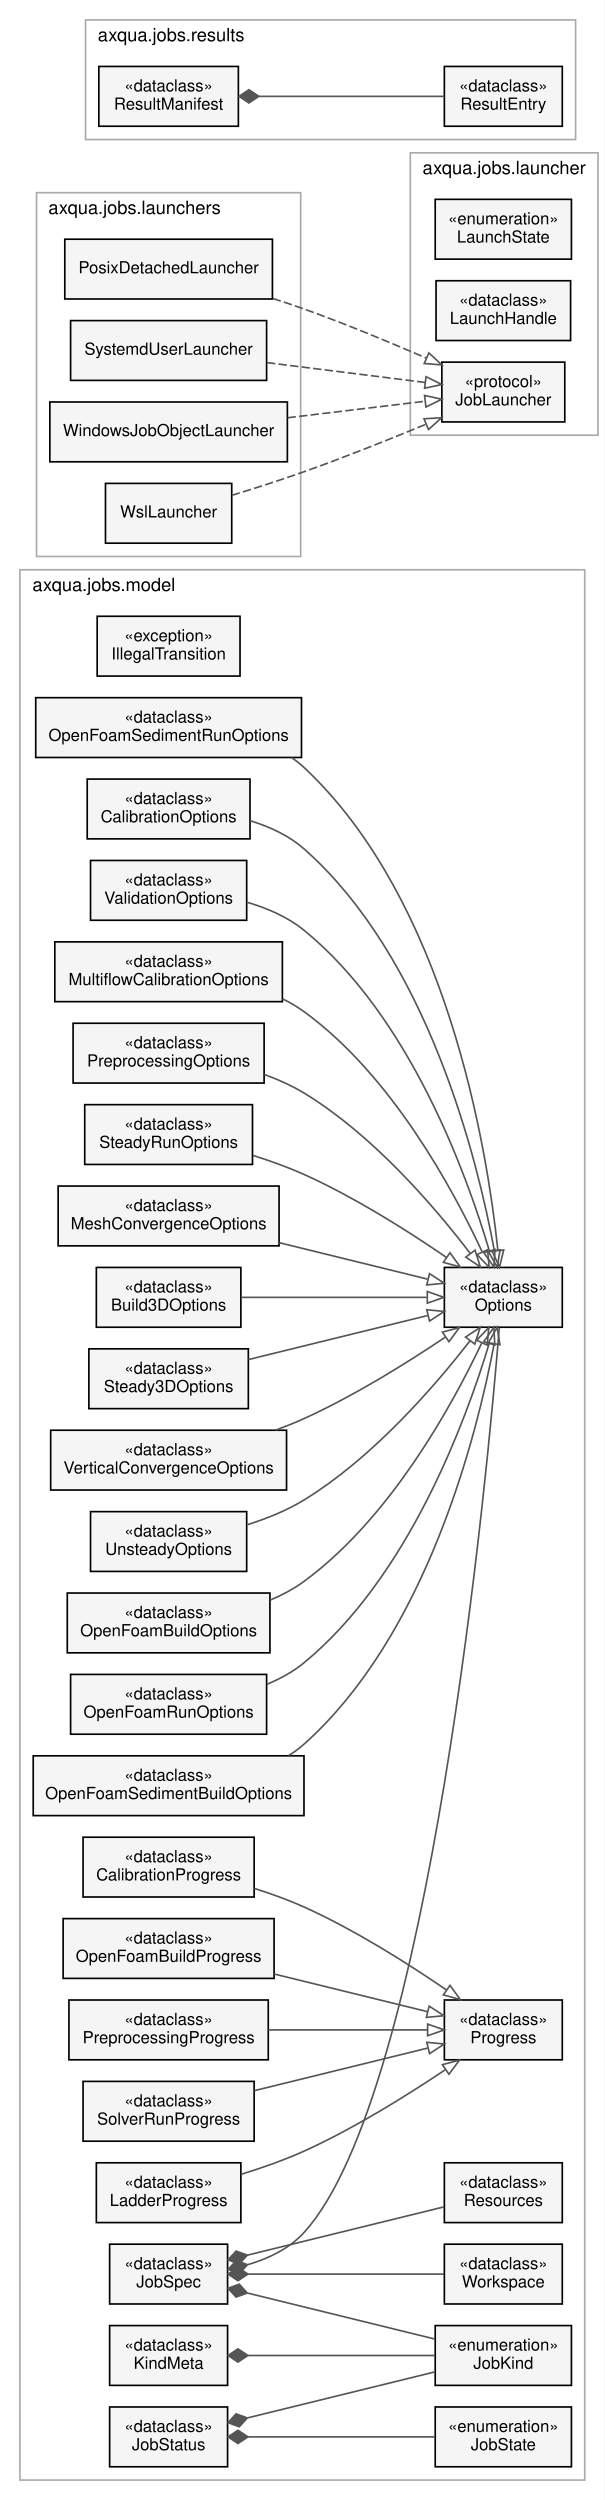
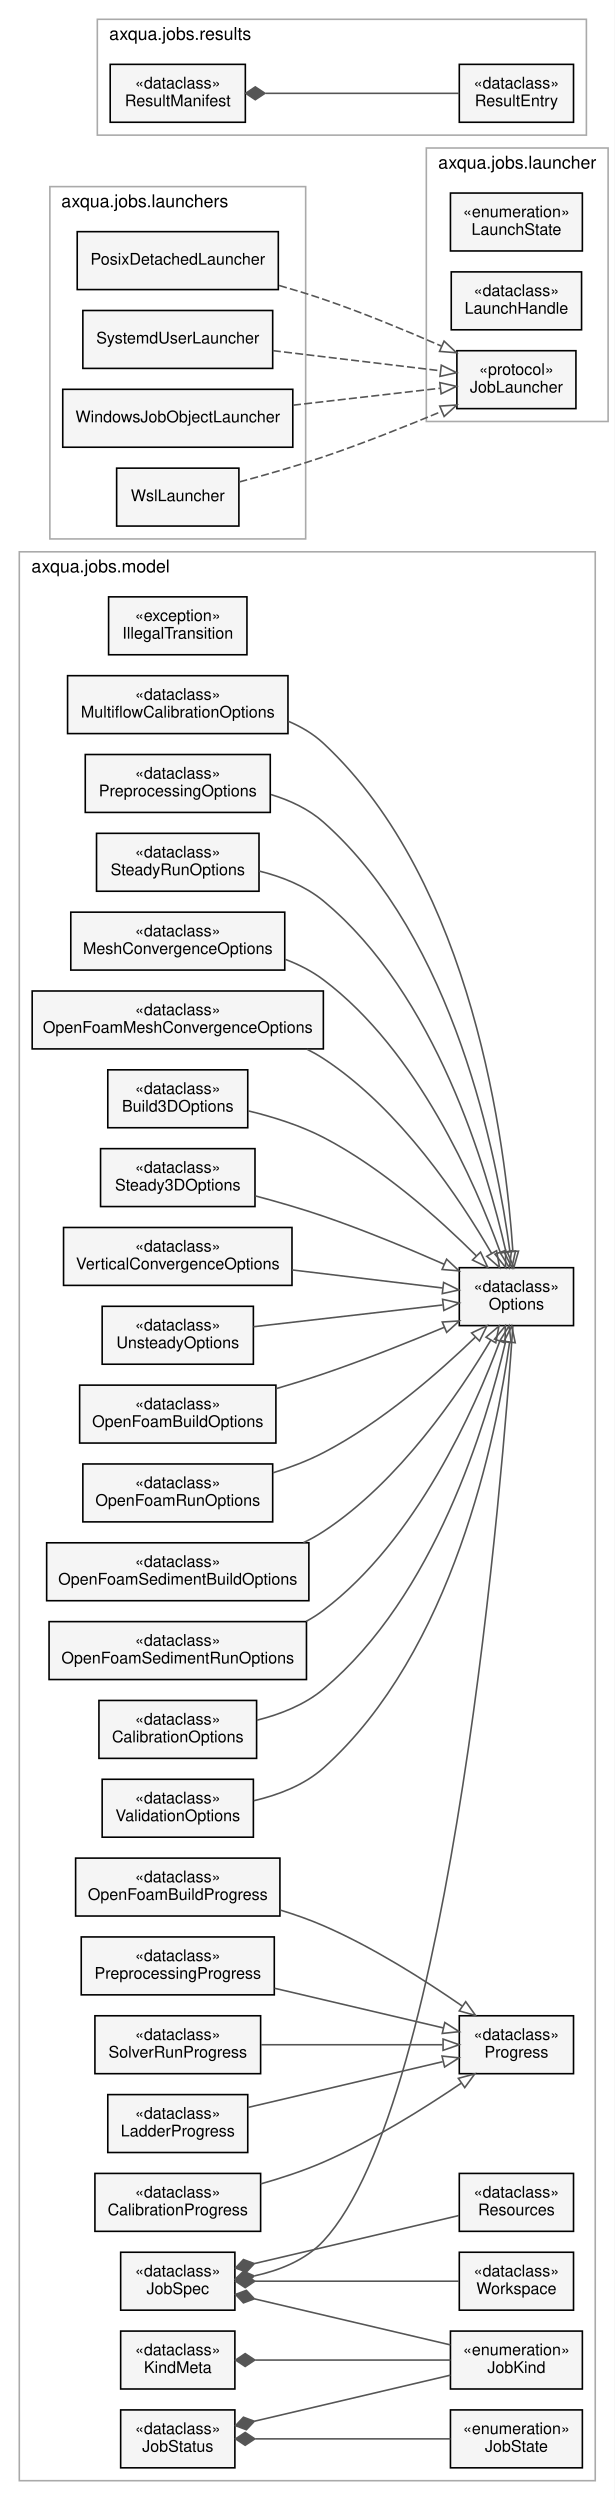
- <svg xmlns="http://www.w3.org/2000/svg" width="364pt" height="1505pt" viewBox="0.00 0.00 364.00 1505.00">
-   <g id="graph0" class="graph" transform="scale(1 1) rotate(0) translate(4 1501)">
-     <polygon fill="white" stroke="transparent" points="-4,4 -4,-1501 360,-1501 360,4 -4,4" />
+ <svg xmlns="http://www.w3.org/2000/svg" width="382pt" height="1554pt" viewBox="0.00 0.00 382.00 1554.00">
+   <g id="graph0" class="graph" transform="scale(1 1) rotate(0) translate(4 1550)">
+     <polygon fill="white" stroke="transparent" points="-4,4 -4,-1550 378,-1550 378,4 -4,4" />
    <g id="clust1" class="cluster">
-       <polygon fill="none" stroke="#aaaaaa" points="8,-8 8,-1158 348,-1158 348,-8 8,-8" />
-       <text text-anchor="middle" x="58.5" y="-1145.2" font-family="Helvetica,Arial,sans-serif" font-size="11.00">axqua.jobs.model</text>
+       <polygon fill="none" stroke="#aaaaaa" points="8,-8 8,-1207 366,-1207 366,-8 8,-8" />
+       <text text-anchor="middle" x="58.5" y="-1194.2" font-family="Helvetica,Arial,sans-serif" font-size="11.00">axqua.jobs.model</text>
    </g>
    <g id="clust2" class="cluster">
-       <polygon fill="none" stroke="#aaaaaa" points="243,-1239 243,-1409 356,-1409 356,-1239 243,-1239" />
-       <text text-anchor="middle" x="299.5" y="-1396.2" font-family="Helvetica,Arial,sans-serif" font-size="11.00">axqua.jobs.launcher</text>
+       <polygon fill="none" stroke="#aaaaaa" points="261,-1288 261,-1458 374,-1458 374,-1288 261,-1288" />
+       <text text-anchor="middle" x="317.5" y="-1445.2" font-family="Helvetica,Arial,sans-serif" font-size="11.00">axqua.jobs.launcher</text>
    </g>
    <g id="clust3" class="cluster">
-       <polygon fill="none" stroke="#aaaaaa" points="18,-1166 18,-1385 177,-1385 177,-1166 18,-1166" />
-       <text text-anchor="middle" x="77" y="-1372.2" font-family="Helvetica,Arial,sans-serif" font-size="11.00">axqua.jobs.launchers</text>
+       <polygon fill="none" stroke="#aaaaaa" points="27,-1215 27,-1434 186,-1434 186,-1215 27,-1215" />
+       <text text-anchor="middle" x="86" y="-1421.2" font-family="Helvetica,Arial,sans-serif" font-size="11.00">axqua.jobs.launchers</text>
    </g>
    <g id="clust4" class="cluster">
-       <polygon fill="none" stroke="#aaaaaa" points="47.5,-1417 47.5,-1489 342.5,-1489 342.5,-1417 47.5,-1417" />
-       <text text-anchor="middle" x="99" y="-1476.2" font-family="Helvetica,Arial,sans-serif" font-size="11.00">axqua.jobs.results</text>
+       <polygon fill="none" stroke="#aaaaaa" points="56.5,-1466 56.5,-1538 360.5,-1538 360.5,-1466 56.5,-1466" />
+       <text text-anchor="middle" x="108" y="-1525.2" font-family="Helvetica,Arial,sans-serif" font-size="11.00">axqua.jobs.results</text>
    </g>
    <g id="node1" class="node">
-       <polygon fill="#f5f5f5" stroke="black" points="340,-52 258,-52 258,-16 340,-16 340,-52" />
-       <text text-anchor="middle" x="299" y="-37" font-family="Helvetica,Arial,sans-serif" font-size="10.00">«enumeration»</text>
-       <text text-anchor="middle" x="299" y="-26" font-family="Helvetica,Arial,sans-serif" font-size="10.00">JobState</text>
+       <polygon fill="#f5f5f5" stroke="black" points="358,-52 276,-52 276,-16 358,-16 358,-52" />
+       <text text-anchor="middle" x="317" y="-37" font-family="Helvetica,Arial,sans-serif" font-size="10.00">«enumeration»</text>
+       <text text-anchor="middle" x="317" y="-26" font-family="Helvetica,Arial,sans-serif" font-size="10.00">JobState</text>
    </g>
    <g id="node2" class="node">
-       <polygon fill="#f5f5f5" stroke="black" points="140.5,-1130 54.5,-1130 54.5,-1094 140.5,-1094 140.5,-1130" />
-       <text text-anchor="middle" x="97.5" y="-1115" font-family="Helvetica,Arial,sans-serif" font-size="10.00">«exception»</text>
-       <text text-anchor="middle" x="97.5" y="-1104" font-family="Helvetica,Arial,sans-serif" font-size="10.00">IllegalTransition</text>
+       <polygon fill="#f5f5f5" stroke="black" points="149.5,-1179 63.5,-1179 63.5,-1143 149.5,-1143 149.5,-1179" />
+       <text text-anchor="middle" x="106.5" y="-1164" font-family="Helvetica,Arial,sans-serif" font-size="10.00">«exception»</text>
+       <text text-anchor="middle" x="106.5" y="-1153" font-family="Helvetica,Arial,sans-serif" font-size="10.00">IllegalTransition</text>
    </g>
    <g id="node3" class="node">
-       <polygon fill="#f5f5f5" stroke="black" points="340,-101 258,-101 258,-65 340,-65 340,-101" />
-       <text text-anchor="middle" x="299" y="-86" font-family="Helvetica,Arial,sans-serif" font-size="10.00">«enumeration»</text>
-       <text text-anchor="middle" x="299" y="-75" font-family="Helvetica,Arial,sans-serif" font-size="10.00">JobKind</text>
+       <polygon fill="#f5f5f5" stroke="black" points="358,-101 276,-101 276,-65 358,-65 358,-101" />
+       <text text-anchor="middle" x="317" y="-86" font-family="Helvetica,Arial,sans-serif" font-size="10.00">«enumeration»</text>
+       <text text-anchor="middle" x="317" y="-75" font-family="Helvetica,Arial,sans-serif" font-size="10.00">JobKind</text>
    </g>
    <g id="node4" class="node">
-       <polygon fill="#f5f5f5" stroke="black" points="334.5,-738 263.5,-738 263.5,-702 334.5,-702 334.5,-738" />
-       <text text-anchor="middle" x="299" y="-723" font-family="Helvetica,Arial,sans-serif" font-size="10.00">«dataclass»</text>
-       <text text-anchor="middle" x="299" y="-712" font-family="Helvetica,Arial,sans-serif" font-size="10.00">Options</text>
+       <polygon fill="#f5f5f5" stroke="black" points="352.5,-762 281.5,-762 281.5,-726 352.5,-726 352.5,-762" />
+       <text text-anchor="middle" x="317" y="-747" font-family="Helvetica,Arial,sans-serif" font-size="10.00">«dataclass»</text>
+       <text text-anchor="middle" x="317" y="-736" font-family="Helvetica,Arial,sans-serif" font-size="10.00">Options</text>
    </g>
    <g id="node5" class="node">
-       <polygon fill="#f5f5f5" stroke="black" points="155,-885 40,-885 40,-849 155,-849 155,-885" />
-       <text text-anchor="middle" x="97.5" y="-870" font-family="Helvetica,Arial,sans-serif" font-size="10.00">«dataclass»</text>
-       <text text-anchor="middle" x="97.5" y="-859" font-family="Helvetica,Arial,sans-serif" font-size="10.00">PreprocessingOptions</text>
+       <polygon fill="#f5f5f5" stroke="black" points="164,-1081 49,-1081 49,-1045 164,-1045 164,-1081" />
+       <text text-anchor="middle" x="106.5" y="-1066" font-family="Helvetica,Arial,sans-serif" font-size="10.00">«dataclass»</text>
+       <text text-anchor="middle" x="106.5" y="-1055" font-family="Helvetica,Arial,sans-serif" font-size="10.00">PreprocessingOptions</text>
    </g>
    <g id="edge1" class="edge">
-       <path fill="none" stroke="#555555" d="M155.08,-854.17C163.41,-851.15 171.65,-847.47 179,-843 220.66,-817.7 257.79,-774.32 279.09,-746.42" />
-       <polygon fill="none" stroke="#555555" points="281.98,-748.4 285.18,-738.3 276.38,-744.2 281.98,-748.4" />
+       <path fill="none" stroke="#555555" d="M164.44,-1056.11C176.24,-1052.51 187.85,-1047.1 197,-1039 278.55,-966.8 305.08,-830.76 312.96,-772.09" />
+       <polygon fill="none" stroke="#555555" points="316.44,-772.43 314.22,-762.07 309.5,-771.56 316.44,-772.43" />
    </g>
    <g id="node6" class="node">
-       <polygon fill="#f5f5f5" stroke="black" points="148,-836 47,-836 47,-800 148,-800 148,-836" />
-       <text text-anchor="middle" x="97.5" y="-821" font-family="Helvetica,Arial,sans-serif" font-size="10.00">«dataclass»</text>
-       <text text-anchor="middle" x="97.5" y="-810" font-family="Helvetica,Arial,sans-serif" font-size="10.00">SteadyRunOptions</text>
+       <polygon fill="#f5f5f5" stroke="black" points="157,-1032 56,-1032 56,-996 157,-996 157,-1032" />
+       <text text-anchor="middle" x="106.5" y="-1017" font-family="Helvetica,Arial,sans-serif" font-size="10.00">«dataclass»</text>
+       <text text-anchor="middle" x="106.5" y="-1006" font-family="Helvetica,Arial,sans-serif" font-size="10.00">SteadyRunOptions</text>
    </g>
    <g id="edge2" class="edge">
-       <path fill="none" stroke="#555555" d="M148.21,-805.44C158.58,-802.2 169.29,-798.37 179,-794 209.49,-780.27 241.54,-759.96 264.69,-744.08" />
-       <polygon fill="none" stroke="#555555" points="266.89,-746.82 273.1,-738.24 262.89,-741.07 266.89,-746.82" />
+       <path fill="none" stroke="#555555" d="M157.05,-1008.57C171.15,-1005.06 185.72,-999.33 197,-990 266.96,-932.12 298.83,-823.29 310.46,-772.04" />
+       <polygon fill="none" stroke="#555555" points="313.93,-772.53 312.64,-762.02 307.09,-771.05 313.93,-772.53" />
    </g>
    <g id="node7" class="node">
-       <polygon fill="#f5f5f5" stroke="black" points="164,-787 31,-787 31,-751 164,-751 164,-787" />
-       <text text-anchor="middle" x="97.5" y="-772" font-family="Helvetica,Arial,sans-serif" font-size="10.00">«dataclass»</text>
-       <text text-anchor="middle" x="97.5" y="-761" font-family="Helvetica,Arial,sans-serif" font-size="10.00">MeshConvergenceOptions</text>
+       <polygon fill="#f5f5f5" stroke="black" points="173,-983 40,-983 40,-947 173,-947 173,-983" />
+       <text text-anchor="middle" x="106.5" y="-968" font-family="Helvetica,Arial,sans-serif" font-size="10.00">«dataclass»</text>
+       <text text-anchor="middle" x="106.5" y="-957" font-family="Helvetica,Arial,sans-serif" font-size="10.00">MeshConvergenceOptions</text>
    </g>
    <g id="edge3" class="edge">
-       <path fill="none" stroke="#555555" d="M164.1,-752.89C193.38,-745.7 227.11,-737.41 253.4,-730.95" />
-       <polygon fill="none" stroke="#555555" points="254.57,-734.27 263.45,-728.49 252.9,-727.47 254.57,-734.27" />
+       <path fill="none" stroke="#555555" d="M173.3,-953.68C181.76,-950.46 189.93,-946.32 197,-941 255.69,-896.87 291.44,-814.58 306.94,-771.66" />
+       <polygon fill="none" stroke="#555555" points="310.28,-772.73 310.28,-762.14 303.67,-770.42 310.28,-772.73" />
    </g>
    <g id="node8" class="node">
-       <polygon fill="#f5f5f5" stroke="black" points="141,-738 54,-738 54,-702 141,-702 141,-738" />
-       <text text-anchor="middle" x="97.5" y="-723" font-family="Helvetica,Arial,sans-serif" font-size="10.00">«dataclass»</text>
-       <text text-anchor="middle" x="97.5" y="-712" font-family="Helvetica,Arial,sans-serif" font-size="10.00">Build3DOptions</text>
+       <polygon fill="#f5f5f5" stroke="black" points="197,-934 16,-934 16,-898 197,-898 197,-934" />
+       <text text-anchor="middle" x="106.5" y="-919" font-family="Helvetica,Arial,sans-serif" font-size="10.00">«dataclass»</text>
+       <text text-anchor="middle" x="106.5" y="-908" font-family="Helvetica,Arial,sans-serif" font-size="10.00">OpenFoamMeshConvergenceOptions</text>
    </g>
    <g id="edge4" class="edge">
-       <path fill="none" stroke="#555555" d="M141.3,-720C174.15,-720 219.4,-720 252.83,-720" />
-       <polygon fill="none" stroke="#555555" points="253.24,-723.5 263.24,-720 253.24,-716.5 253.24,-723.5" />
+       <path fill="none" stroke="#555555" d="M186.82,-897.79C190.35,-896.03 193.77,-894.11 197,-892 244.71,-860.89 282.22,-804.37 301.57,-770.9" />
+       <polygon fill="none" stroke="#555555" points="304.66,-772.54 306.54,-762.11 298.57,-769.09 304.66,-772.54" />
    </g>
    <g id="node9" class="node">
-       <polygon fill="#f5f5f5" stroke="black" points="145.5,-689 49.5,-689 49.5,-653 145.5,-653 145.5,-689" />
-       <text text-anchor="middle" x="97.5" y="-674" font-family="Helvetica,Arial,sans-serif" font-size="10.00">«dataclass»</text>
-       <text text-anchor="middle" x="97.5" y="-663" font-family="Helvetica,Arial,sans-serif" font-size="10.00">Steady3DOptions</text>
+       <polygon fill="#f5f5f5" stroke="black" points="150,-885 63,-885 63,-849 150,-849 150,-885" />
+       <text text-anchor="middle" x="106.5" y="-870" font-family="Helvetica,Arial,sans-serif" font-size="10.00">«dataclass»</text>
+       <text text-anchor="middle" x="106.5" y="-859" font-family="Helvetica,Arial,sans-serif" font-size="10.00">Build3DOptions</text>
    </g>
    <g id="edge5" class="edge">
-       <path fill="none" stroke="#555555" d="M145.53,-682.55C178.17,-690.57 221.37,-701.18 253.46,-709.06" />
-       <polygon fill="none" stroke="#555555" points="252.91,-712.53 263.46,-711.52 254.58,-705.73 252.91,-712.53" />
+       <path fill="none" stroke="#555555" d="M150.33,-859.48C165.6,-855.79 182.57,-850.47 197,-843 233.88,-823.9 269.59,-791.78 292.11,-769.33" />
+       <polygon fill="none" stroke="#555555" points="294.7,-771.69 299.23,-762.11 289.71,-766.78 294.7,-771.69" />
    </g>
    <g id="node10" class="node">
-       <polygon fill="#f5f5f5" stroke="black" points="168.5,-640 26.5,-640 26.5,-604 168.5,-604 168.5,-640" />
-       <text text-anchor="middle" x="97.5" y="-625" font-family="Helvetica,Arial,sans-serif" font-size="10.00">«dataclass»</text>
-       <text text-anchor="middle" x="97.5" y="-614" font-family="Helvetica,Arial,sans-serif" font-size="10.00">VerticalConvergenceOptions</text>
+       <polygon fill="#f5f5f5" stroke="black" points="154.5,-836 58.5,-836 58.5,-800 154.5,-800 154.5,-836" />
+       <text text-anchor="middle" x="106.5" y="-821" font-family="Helvetica,Arial,sans-serif" font-size="10.00">«dataclass»</text>
+       <text text-anchor="middle" x="106.5" y="-810" font-family="Helvetica,Arial,sans-serif" font-size="10.00">Steady3DOptions</text>
    </g>
    <g id="edge6" class="edge">
-       <path fill="none" stroke="#555555" d="M161.9,-640.04C167.76,-642.2 173.54,-644.52 179,-647 209.14,-660.67 240.99,-680.52 264.14,-696.08" />
-       <polygon fill="none" stroke="#555555" points="262.33,-699.08 272.57,-701.81 266.27,-693.29 262.33,-699.08" />
+       <path fill="none" stroke="#555555" d="M154.78,-806.61C168.51,-802.95 183.45,-798.64 197,-794 222.32,-785.33 249.92,-773.87 272.16,-764.1" />
+       <polygon fill="none" stroke="#555555" points="273.61,-767.29 281.34,-760.04 270.78,-760.89 273.61,-767.29" />
    </g>
    <g id="node11" class="node">
-       <polygon fill="#f5f5f5" stroke="black" points="144.5,-591 50.5,-591 50.5,-555 144.5,-555 144.5,-591" />
-       <text text-anchor="middle" x="97.5" y="-576" font-family="Helvetica,Arial,sans-serif" font-size="10.00">«dataclass»</text>
-       <text text-anchor="middle" x="97.5" y="-565" font-family="Helvetica,Arial,sans-serif" font-size="10.00">UnsteadyOptions</text>
+       <polygon fill="#f5f5f5" stroke="black" points="177.5,-787 35.5,-787 35.5,-751 177.5,-751 177.5,-787" />
+       <text text-anchor="middle" x="106.5" y="-772" font-family="Helvetica,Arial,sans-serif" font-size="10.00">«dataclass»</text>
+       <text text-anchor="middle" x="106.5" y="-761" font-family="Helvetica,Arial,sans-serif" font-size="10.00">VerticalConvergenceOptions</text>
    </g>
    <g id="edge7" class="edge">
-       <path fill="none" stroke="#555555" d="M144.91,-583.13C156.54,-586.8 168.64,-591.66 179,-598 220.39,-623.35 257.59,-666.3 278.99,-693.89" />
-       <polygon fill="none" stroke="#555555" points="276.26,-696.09 285.1,-701.92 281.83,-691.85 276.26,-696.09" />
+       <path fill="none" stroke="#555555" d="M177.51,-760.61C208.45,-756.9 243.93,-752.64 271.23,-749.37" />
+       <polygon fill="none" stroke="#555555" points="271.75,-752.83 281.26,-748.17 270.92,-745.88 271.75,-752.83" />
    </g>
    <g id="node12" class="node">
-       <polygon fill="#f5f5f5" stroke="black" points="158.5,-542 36.5,-542 36.5,-506 158.5,-506 158.5,-542" />
-       <text text-anchor="middle" x="97.5" y="-527" font-family="Helvetica,Arial,sans-serif" font-size="10.00">«dataclass»</text>
-       <text text-anchor="middle" x="97.5" y="-516" font-family="Helvetica,Arial,sans-serif" font-size="10.00">OpenFoamBuildOptions</text>
+       <polygon fill="#f5f5f5" stroke="black" points="153.5,-738 59.5,-738 59.5,-702 153.5,-702 153.5,-738" />
+       <text text-anchor="middle" x="106.5" y="-723" font-family="Helvetica,Arial,sans-serif" font-size="10.00">«dataclass»</text>
+       <text text-anchor="middle" x="106.5" y="-712" font-family="Helvetica,Arial,sans-serif" font-size="10.00">UnsteadyOptions</text>
    </g>
    <g id="edge8" class="edge">
-       <path fill="none" stroke="#555555" d="M158.69,-537.76C165.89,-540.8 172.86,-544.5 179,-549 230.84,-586.95 268.03,-654.56 285.94,-692.4" />
-       <polygon fill="none" stroke="#555555" points="282.91,-694.18 290.28,-701.79 289.27,-691.25 282.91,-694.18" />
+       <path fill="none" stroke="#555555" d="M153.51,-725.3C188.51,-729.32 236.4,-734.84 271.11,-738.83" />
+       <polygon fill="none" stroke="#555555" points="271.1,-742.35 281.43,-740.02 271.9,-735.4 271.1,-742.35" />
    </g>
    <g id="node13" class="node">
-       <polygon fill="#f5f5f5" stroke="black" points="156.5,-493 38.5,-493 38.5,-457 156.5,-457 156.5,-493" />
-       <text text-anchor="middle" x="97.5" y="-478" font-family="Helvetica,Arial,sans-serif" font-size="10.00">«dataclass»</text>
-       <text text-anchor="middle" x="97.5" y="-467" font-family="Helvetica,Arial,sans-serif" font-size="10.00">OpenFoamRunOptions</text>
+       <polygon fill="#f5f5f5" stroke="black" points="167.5,-689 45.5,-689 45.5,-653 167.5,-653 167.5,-689" />
+       <text text-anchor="middle" x="106.5" y="-674" font-family="Helvetica,Arial,sans-serif" font-size="10.00">«dataclass»</text>
+       <text text-anchor="middle" x="106.5" y="-663" font-family="Helvetica,Arial,sans-serif" font-size="10.00">OpenFoamBuildOptions</text>
    </g>
    <g id="edge9" class="edge">
-       <path fill="none" stroke="#555555" d="M156.71,-487.06C164.73,-490.38 172.44,-494.61 179,-500 241.84,-551.66 276.43,-645.52 290.47,-692.16" />
-       <polygon fill="none" stroke="#555555" points="287.15,-693.27 293.31,-701.89 293.87,-691.31 287.15,-693.27" />
+       <path fill="none" stroke="#555555" d="M167.96,-686.9C177.72,-689.75 187.68,-692.83 197,-696 222.17,-704.56 249.73,-715.57 271.99,-724.89" />
+       <polygon fill="none" stroke="#555555" points="270.92,-728.24 281.5,-728.9 273.64,-721.79 270.92,-728.24" />
    </g>
    <g id="node14" class="node">
-       <polygon fill="#f5f5f5" stroke="black" points="179,-444 16,-444 16,-408 179,-408 179,-444" />
-       <text text-anchor="middle" x="97.5" y="-429" font-family="Helvetica,Arial,sans-serif" font-size="10.00">«dataclass»</text>
-       <text text-anchor="middle" x="97.5" y="-418" font-family="Helvetica,Arial,sans-serif" font-size="10.00">OpenFoamSedimentBuildOptions</text>
+       <polygon fill="#f5f5f5" stroke="black" points="165.5,-640 47.5,-640 47.5,-604 165.5,-604 165.5,-640" />
+       <text text-anchor="middle" x="106.5" y="-625" font-family="Helvetica,Arial,sans-serif" font-size="10.00">«dataclass»</text>
+       <text text-anchor="middle" x="106.5" y="-614" font-family="Helvetica,Arial,sans-serif" font-size="10.00">OpenFoamRunOptions</text>
    </g>
    <g id="edge10" class="edge">
-       <path fill="none" stroke="#555555" d="M169.8,-444.15C173.06,-446.19 176.16,-448.47 179,-451 253,-516.92 283.19,-637.48 293.47,-691.96" />
-       <polygon fill="none" stroke="#555555" points="290.05,-692.71 295.27,-701.94 296.94,-691.47 290.05,-692.71" />
+       <path fill="none" stroke="#555555" d="M165.65,-634.48C176.38,-637.82 187.26,-641.95 197,-647 233.36,-665.84 268.93,-697 291.57,-718.91" />
+       <polygon fill="none" stroke="#555555" points="289.15,-721.44 298.74,-725.96 294.06,-716.45 289.15,-721.44" />
    </g>
    <g id="node15" class="node">
-       <polygon fill="#f5f5f5" stroke="black" points="177.5,-1081 17.5,-1081 17.5,-1045 177.5,-1045 177.5,-1081" />
-       <text text-anchor="middle" x="97.5" y="-1066" font-family="Helvetica,Arial,sans-serif" font-size="10.00">«dataclass»</text>
-       <text text-anchor="middle" x="97.5" y="-1055" font-family="Helvetica,Arial,sans-serif" font-size="10.00">OpenFoamSedimentRunOptions</text>
+       <polygon fill="#f5f5f5" stroke="black" points="188,-591 25,-591 25,-555 188,-555 188,-591" />
+       <text text-anchor="middle" x="106.5" y="-576" font-family="Helvetica,Arial,sans-serif" font-size="10.00">«dataclass»</text>
+       <text text-anchor="middle" x="106.5" y="-565" font-family="Helvetica,Arial,sans-serif" font-size="10.00">OpenFoamSedimentBuildOptions</text>
    </g>
    <g id="edge11" class="edge">
-       <path fill="none" stroke="#555555" d="M171.44,-1044.99C174.12,-1043.18 176.66,-1041.19 179,-1039 264.95,-958.65 289.18,-810.4 295.71,-748.41" />
-       <polygon fill="none" stroke="#555555" points="299.22,-748.5 296.71,-738.21 292.25,-747.82 299.22,-748.5" />
+       <path fill="none" stroke="#555555" d="M184.58,-591.07C188.91,-593.13 193.09,-595.44 197,-598 244.01,-628.78 281.53,-684.02 301.12,-717.02" />
+       <polygon fill="none" stroke="#555555" points="298.11,-718.81 306.16,-725.7 304.16,-715.29 298.11,-718.81" />
    </g>
    <g id="node16" class="node">
-       <polygon fill="#f5f5f5" stroke="black" points="146.5,-1032 48.5,-1032 48.5,-996 146.5,-996 146.5,-1032" />
-       <text text-anchor="middle" x="97.5" y="-1017" font-family="Helvetica,Arial,sans-serif" font-size="10.00">«dataclass»</text>
-       <text text-anchor="middle" x="97.5" y="-1006" font-family="Helvetica,Arial,sans-serif" font-size="10.00">CalibrationOptions</text>
+       <polygon fill="#f5f5f5" stroke="black" points="186.5,-542 26.5,-542 26.5,-506 186.5,-506 186.5,-542" />
+       <text text-anchor="middle" x="106.5" y="-527" font-family="Helvetica,Arial,sans-serif" font-size="10.00">«dataclass»</text>
+       <text text-anchor="middle" x="106.5" y="-516" font-family="Helvetica,Arial,sans-serif" font-size="10.00">OpenFoamSedimentRunOptions</text>
    </g>
    <g id="edge12" class="edge">
-       <path fill="none" stroke="#555555" d="M146.66,-1006.9C158.27,-1003.34 169.92,-998.01 179,-990 253.56,-924.25 283.46,-803.03 293.57,-748.22" />
-       <polygon fill="none" stroke="#555555" points="297.05,-748.64 295.33,-738.18 290.15,-747.42 297.05,-748.64" />
+       <path fill="none" stroke="#555555" d="M186.32,-542.15C190.07,-544.19 193.65,-546.47 197,-549 254.98,-592.86 290.94,-673.89 306.69,-716.37" />
+       <polygon fill="none" stroke="#555555" points="303.4,-717.58 310.09,-725.8 309.99,-715.21 303.4,-717.58" />
    </g>
    <g id="node17" class="node">
-       <polygon fill="#f5f5f5" stroke="black" points="144.5,-983 50.5,-983 50.5,-947 144.5,-947 144.5,-983" />
-       <text text-anchor="middle" x="97.5" y="-968" font-family="Helvetica,Arial,sans-serif" font-size="10.00">«dataclass»</text>
-       <text text-anchor="middle" x="97.5" y="-957" font-family="Helvetica,Arial,sans-serif" font-size="10.00">ValidationOptions</text>
+       <polygon fill="#f5f5f5" stroke="black" points="155.5,-493 57.5,-493 57.5,-457 155.5,-457 155.5,-493" />
+       <text text-anchor="middle" x="106.5" y="-478" font-family="Helvetica,Arial,sans-serif" font-size="10.00">«dataclass»</text>
+       <text text-anchor="middle" x="106.5" y="-467" font-family="Helvetica,Arial,sans-serif" font-size="10.00">CalibrationOptions</text>
    </g>
    <g id="edge13" class="edge">
-       <path fill="none" stroke="#555555" d="M144.56,-957.9C156.71,-954.35 169.16,-949.01 179,-941 242.31,-889.46 276.68,-795.01 290.57,-748.05" />
-       <polygon fill="none" stroke="#555555" points="293.99,-748.82 293.37,-738.25 287.26,-746.9 293.99,-748.82" />
+       <path fill="none" stroke="#555555" d="M155.66,-480.7C170.19,-484.34 185.35,-490.29 197,-500 266.13,-557.6 298.33,-665 310.24,-715.88" />
+       <polygon fill="none" stroke="#555555" points="306.87,-716.85 312.48,-725.84 313.7,-715.32 306.87,-716.85" />
    </g>
    <g id="node18" class="node">
-       <polygon fill="#f5f5f5" stroke="black" points="166,-934 29,-934 29,-898 166,-898 166,-934" />
-       <text text-anchor="middle" x="97.5" y="-919" font-family="Helvetica,Arial,sans-serif" font-size="10.00">«dataclass»</text>
-       <text text-anchor="middle" x="97.5" y="-908" font-family="Helvetica,Arial,sans-serif" font-size="10.00">MultiflowCalibrationOptions</text>
+       <polygon fill="#f5f5f5" stroke="black" points="153.5,-444 59.5,-444 59.5,-408 153.5,-408 153.5,-444" />
+       <text text-anchor="middle" x="106.5" y="-429" font-family="Helvetica,Arial,sans-serif" font-size="10.00">«dataclass»</text>
+       <text text-anchor="middle" x="106.5" y="-418" font-family="Helvetica,Arial,sans-serif" font-size="10.00">ValidationOptions</text>
    </g>
    <g id="edge14" class="edge">
-       <path fill="none" stroke="#555555" d="M166.06,-899.73C170.62,-897.47 174.99,-894.91 179,-892 231.34,-854.03 268.45,-785.65 286.19,-747.55" />
-       <polygon fill="none" stroke="#555555" points="289.53,-748.65 290.47,-738.1 283.15,-745.76 289.53,-748.65" />
+       <path fill="none" stroke="#555555" d="M153.75,-430.67C169,-434.22 185.08,-440.36 197,-451 277.59,-522.93 304.6,-657.37 312.78,-715.74" />
+       <polygon fill="none" stroke="#555555" points="309.32,-716.27 314.1,-725.72 316.26,-715.35 309.32,-716.27" />
    </g>
    <g id="node19" class="node">
-       <polygon fill="#f5f5f5" stroke="black" points="334.5,-297 263.5,-297 263.5,-261 334.5,-261 334.5,-297" />
-       <text text-anchor="middle" x="299" y="-282" font-family="Helvetica,Arial,sans-serif" font-size="10.00">«dataclass»</text>
-       <text text-anchor="middle" x="299" y="-271" font-family="Helvetica,Arial,sans-serif" font-size="10.00">Progress</text>
+       <polygon fill="#f5f5f5" stroke="black" points="175,-1130 38,-1130 38,-1094 175,-1094 175,-1130" />
+       <text text-anchor="middle" x="106.5" y="-1115" font-family="Helvetica,Arial,sans-serif" font-size="10.00">«dataclass»</text>
+       <text text-anchor="middle" x="106.5" y="-1104" font-family="Helvetica,Arial,sans-serif" font-size="10.00">MultiflowCalibrationOptions</text>
+     </g>
+     <g id="edge15" class="edge">
+       <path fill="none" stroke="#555555" d="M175.31,-1101.62C183.27,-1098.24 190.76,-1093.81 197,-1088 290.11,-1001.28 310.37,-838.17 314.78,-772.48" />
+       <polygon fill="none" stroke="#555555" points="318.29,-772.28 315.39,-762.09 311.31,-771.87 318.29,-772.28" />
    </g>
    <g id="node20" class="node">
-       <polygon fill="#f5f5f5" stroke="black" points="157.5,-297 37.5,-297 37.5,-261 157.5,-261 157.5,-297" />
-       <text text-anchor="middle" x="97.5" y="-282" font-family="Helvetica,Arial,sans-serif" font-size="10.00">«dataclass»</text>
-       <text text-anchor="middle" x="97.5" y="-271" font-family="Helvetica,Arial,sans-serif" font-size="10.00">PreprocessingProgress</text>
-     </g>
-     <g id="edge15" class="edge">
-       <path fill="none" stroke="#555555" d="M157.55,-279C188.11,-279 224.83,-279 253.06,-279" />
-       <polygon fill="none" stroke="#555555" points="253.43,-282.5 263.43,-279 253.43,-275.5 253.43,-282.5" />
+       <polygon fill="#f5f5f5" stroke="black" points="352.5,-297 281.5,-297 281.5,-261 352.5,-261 352.5,-297" />
+       <text text-anchor="middle" x="317" y="-282" font-family="Helvetica,Arial,sans-serif" font-size="10.00">«dataclass»</text>
+       <text text-anchor="middle" x="317" y="-271" font-family="Helvetica,Arial,sans-serif" font-size="10.00">Progress</text>
    </g>
    <g id="node21" class="node">
-       <polygon fill="#f5f5f5" stroke="black" points="149,-248 46,-248 46,-212 149,-212 149,-248" />
-       <text text-anchor="middle" x="97.5" y="-233" font-family="Helvetica,Arial,sans-serif" font-size="10.00">«dataclass»</text>
-       <text text-anchor="middle" x="97.5" y="-222" font-family="Helvetica,Arial,sans-serif" font-size="10.00">SolverRunProgress</text>
+       <polygon fill="#f5f5f5" stroke="black" points="166.5,-346 46.5,-346 46.5,-310 166.5,-310 166.5,-346" />
+       <text text-anchor="middle" x="106.5" y="-331" font-family="Helvetica,Arial,sans-serif" font-size="10.00">«dataclass»</text>
+       <text text-anchor="middle" x="106.5" y="-320" font-family="Helvetica,Arial,sans-serif" font-size="10.00">PreprocessingProgress</text>
    </g>
    <g id="edge16" class="edge">
-       <path fill="none" stroke="#555555" d="M149.1,-242.43C181.25,-250.32 222.48,-260.45 253.4,-268.05" />
-       <polygon fill="none" stroke="#555555" points="252.92,-271.53 263.47,-270.52 254.59,-264.73 252.92,-271.53" />
+       <path fill="none" stroke="#555555" d="M166.69,-314.09C200.01,-306.26 240.92,-296.64 271.49,-289.46" />
+       <polygon fill="none" stroke="#555555" points="272.5,-292.82 281.44,-287.12 270.9,-286 272.5,-292.82" />
    </g>
    <g id="node22" class="node">
-       <polygon fill="#f5f5f5" stroke="black" points="141,-199 54,-199 54,-163 141,-163 141,-199" />
-       <text text-anchor="middle" x="97.5" y="-184" font-family="Helvetica,Arial,sans-serif" font-size="10.00">«dataclass»</text>
-       <text text-anchor="middle" x="97.5" y="-173" font-family="Helvetica,Arial,sans-serif" font-size="10.00">LadderProgress</text>
+       <polygon fill="#f5f5f5" stroke="black" points="158,-297 55,-297 55,-261 158,-261 158,-297" />
+       <text text-anchor="middle" x="106.5" y="-282" font-family="Helvetica,Arial,sans-serif" font-size="10.00">«dataclass»</text>
+       <text text-anchor="middle" x="106.5" y="-271" font-family="Helvetica,Arial,sans-serif" font-size="10.00">SolverRunProgress</text>
    </g>
    <g id="edge17" class="edge">
-       <path fill="none" stroke="#555555" d="M141.02,-192.04C153.49,-195.86 167,-200.56 179,-206 209.14,-219.67 240.99,-239.52 264.14,-255.08" />
-       <polygon fill="none" stroke="#555555" points="262.33,-258.08 272.57,-260.81 266.27,-252.29 262.33,-258.08" />
+       <path fill="none" stroke="#555555" d="M158.24,-279C192.72,-279 237.91,-279 271.09,-279" />
+       <polygon fill="none" stroke="#555555" points="271.41,-282.5 281.41,-279 271.41,-275.5 271.41,-282.5" />
    </g>
    <g id="node23" class="node">
-       <polygon fill="#f5f5f5" stroke="black" points="149,-395 46,-395 46,-359 149,-359 149,-395" />
-       <text text-anchor="middle" x="97.5" y="-380" font-family="Helvetica,Arial,sans-serif" font-size="10.00">«dataclass»</text>
-       <text text-anchor="middle" x="97.5" y="-369" font-family="Helvetica,Arial,sans-serif" font-size="10.00">CalibrationProgress</text>
+       <polygon fill="#f5f5f5" stroke="black" points="150,-248 63,-248 63,-212 150,-212 150,-248" />
+       <text text-anchor="middle" x="106.5" y="-233" font-family="Helvetica,Arial,sans-serif" font-size="10.00">«dataclass»</text>
+       <text text-anchor="middle" x="106.5" y="-222" font-family="Helvetica,Arial,sans-serif" font-size="10.00">LadderProgress</text>
    </g>
    <g id="edge18" class="edge">
-       <path fill="none" stroke="#555555" d="M149.07,-364.17C159.16,-360.99 169.56,-357.25 179,-353 209.49,-339.27 241.54,-318.96 264.69,-303.08" />
-       <polygon fill="none" stroke="#555555" points="266.89,-305.82 273.1,-297.24 262.89,-300.07 266.89,-305.82" />
+       <path fill="none" stroke="#555555" d="M150.2,-240.03C185.44,-248.32 235.3,-260.03 271.13,-268.45" />
+       <polygon fill="none" stroke="#555555" points="270.76,-271.96 281.3,-270.84 272.36,-265.15 270.76,-271.96" />
    </g>
    <g id="node24" class="node">
-       <polygon fill="#f5f5f5" stroke="black" points="161,-346 34,-346 34,-310 161,-310 161,-346" />
-       <text text-anchor="middle" x="97.5" y="-331" font-family="Helvetica,Arial,sans-serif" font-size="10.00">«dataclass»</text>
-       <text text-anchor="middle" x="97.5" y="-320" font-family="Helvetica,Arial,sans-serif" font-size="10.00">OpenFoamBuildProgress</text>
+       <polygon fill="#f5f5f5" stroke="black" points="158,-199 55,-199 55,-163 158,-163 158,-199" />
+       <text text-anchor="middle" x="106.5" y="-184" font-family="Helvetica,Arial,sans-serif" font-size="10.00">«dataclass»</text>
+       <text text-anchor="middle" x="106.5" y="-173" font-family="Helvetica,Arial,sans-serif" font-size="10.00">CalibrationProgress</text>
    </g>
    <g id="edge19" class="edge">
-       <path fill="none" stroke="#555555" d="M161.08,-312.63C190.97,-305.29 226.06,-296.67 253.23,-290" />
-       <polygon fill="none" stroke="#555555" points="254.35,-293.32 263.23,-287.54 252.68,-286.53 254.35,-293.32" />
+       <path fill="none" stroke="#555555" d="M158.06,-192.49C171,-196.14 184.73,-200.65 197,-206 227.53,-219.32 259.58,-239.38 282.72,-255.1" />
+       <polygon fill="none" stroke="#555555" points="280.91,-258.1 291.13,-260.89 284.88,-252.34 280.91,-258.1" />
    </g>
    <g id="node25" class="node">
-       <polygon fill="#f5f5f5" stroke="black" points="133,-101 62,-101 62,-65 133,-65 133,-101" />
-       <text text-anchor="middle" x="97.5" y="-86" font-family="Helvetica,Arial,sans-serif" font-size="10.00">«dataclass»</text>
-       <text text-anchor="middle" x="97.5" y="-75" font-family="Helvetica,Arial,sans-serif" font-size="10.00">KindMeta</text>
+       <polygon fill="#f5f5f5" stroke="black" points="170,-395 43,-395 43,-359 170,-359 170,-395" />
+       <text text-anchor="middle" x="106.5" y="-380" font-family="Helvetica,Arial,sans-serif" font-size="10.00">«dataclass»</text>
+       <text text-anchor="middle" x="106.5" y="-369" font-family="Helvetica,Arial,sans-serif" font-size="10.00">OpenFoamBuildProgress</text>
    </g>
    <g id="edge20" class="edge">
-       <path fill="none" stroke="#555555" d="M145.26,-83C179.43,-83 225.29,-83 257.82,-83" />
-       <polygon fill="#555555" stroke="#555555" points="145.25,-83 139.25,-87 133.25,-83 139.25,-79 145.25,-83" />
+       <path fill="none" stroke="#555555" d="M170.41,-362.65C179.48,-359.86 188.59,-356.65 197,-353 227.88,-339.61 260.13,-319.09 283.26,-303.05" />
+       <polygon fill="none" stroke="#555555" points="285.48,-305.76 291.65,-297.14 281.46,-300.03 285.48,-305.76" />
    </g>
    <g id="node26" class="node">
-       <polygon fill="#f5f5f5" stroke="black" points="334.5,-199 263.5,-199 263.5,-163 334.5,-163 334.5,-199" />
-       <text text-anchor="middle" x="299" y="-184" font-family="Helvetica,Arial,sans-serif" font-size="10.00">«dataclass»</text>
-       <text text-anchor="middle" x="299" y="-173" font-family="Helvetica,Arial,sans-serif" font-size="10.00">Resources</text>
+       <polygon fill="#f5f5f5" stroke="black" points="142,-101 71,-101 71,-65 142,-65 142,-101" />
+       <text text-anchor="middle" x="106.5" y="-86" font-family="Helvetica,Arial,sans-serif" font-size="10.00">«dataclass»</text>
+       <text text-anchor="middle" x="106.5" y="-75" font-family="Helvetica,Arial,sans-serif" font-size="10.00">KindMeta</text>
+     </g>
+     <g id="edge21" class="edge">
+       <path fill="none" stroke="#555555" d="M154.72,-83C191.29,-83 241.38,-83 275.99,-83" />
+       <polygon fill="#555555" stroke="#555555" points="154.4,-83 148.4,-87 142.4,-83 148.4,-79 154.4,-83" />
    </g>
    <g id="node27" class="node">
-       <polygon fill="#f5f5f5" stroke="black" points="334.5,-150 263.5,-150 263.5,-114 334.5,-114 334.5,-150" />
-       <text text-anchor="middle" x="299" y="-135" font-family="Helvetica,Arial,sans-serif" font-size="10.00">«dataclass»</text>
-       <text text-anchor="middle" x="299" y="-124" font-family="Helvetica,Arial,sans-serif" font-size="10.00">Workspace</text>
+       <polygon fill="#f5f5f5" stroke="black" points="352.5,-199 281.5,-199 281.5,-163 352.5,-163 352.5,-199" />
+       <text text-anchor="middle" x="317" y="-184" font-family="Helvetica,Arial,sans-serif" font-size="10.00">«dataclass»</text>
+       <text text-anchor="middle" x="317" y="-173" font-family="Helvetica,Arial,sans-serif" font-size="10.00">Resources</text>
    </g>
    <g id="node28" class="node">
-       <polygon fill="#f5f5f5" stroke="black" points="133,-150 62,-150 62,-114 133,-114 133,-150" />
-       <text text-anchor="middle" x="97.5" y="-135" font-family="Helvetica,Arial,sans-serif" font-size="10.00">«dataclass»</text>
-       <text text-anchor="middle" x="97.5" y="-124" font-family="Helvetica,Arial,sans-serif" font-size="10.00">JobSpec</text>
-     </g>
-     <g id="edge21" class="edge">
-       <path fill="none" stroke="#555555" d="M145.26,-120.51C179.43,-112.12 225.29,-100.86 257.82,-92.87" />
-       <polygon fill="#555555" stroke="#555555" points="144.9,-120.6 140.03,-125.92 133.25,-123.46 138.12,-118.15 144.9,-120.6" />
+       <polygon fill="#f5f5f5" stroke="black" points="352.5,-150 281.5,-150 281.5,-114 352.5,-114 352.5,-150" />
+       <text text-anchor="middle" x="317" y="-135" font-family="Helvetica,Arial,sans-serif" font-size="10.00">«dataclass»</text>
+       <text text-anchor="middle" x="317" y="-124" font-family="Helvetica,Arial,sans-serif" font-size="10.00">Workspace</text>
+     </g>
+     <g id="node29" class="node">
+       <polygon fill="#f5f5f5" stroke="black" points="142,-150 71,-150 71,-114 142,-114 142,-150" />
+       <text text-anchor="middle" x="106.5" y="-135" font-family="Helvetica,Arial,sans-serif" font-size="10.00">«dataclass»</text>
+       <text text-anchor="middle" x="106.5" y="-124" font-family="Helvetica,Arial,sans-serif" font-size="10.00">JobSpec</text>
+     </g>
+     <g id="edge22" class="edge">
+       <path fill="none" stroke="#555555" d="M154.24,-121.01C190.85,-112.41 241.23,-100.57 275.99,-92.4" />
+       <polygon fill="#555555" stroke="#555555" points="154.08,-121.05 149.15,-126.32 142.4,-123.8 147.32,-118.53 154.08,-121.05" />
+     </g>
+     <g id="edge25" class="edge">
+       <path fill="none" stroke="#555555" d="M154.36,-135.35C169.88,-138.76 185.99,-145.16 197,-157 277.2,-243.23 308.64,-636.38 314.82,-725.85" />
+       <polygon fill="#555555" stroke="#555555" points="153.97,-135.29 147.37,-138.19 142.14,-133.22 148.74,-130.31 153.97,-135.29" />
+     </g>
+     <g id="edge23" class="edge">
+       <path fill="none" stroke="#555555" d="M154.33,-143.01C192.85,-152.06 246.59,-164.69 281.34,-172.85" />
+       <polygon fill="#555555" stroke="#555555" points="154.08,-142.95 147.32,-145.47 142.4,-140.2 149.15,-137.68 154.08,-142.95" />
    </g>
    <g id="edge24" class="edge">
-       <path fill="none" stroke="#555555" d="M145.2,-137.69C157.71,-141.36 170.19,-147.33 179,-157 254.95,-240.35 289.49,-614.51 296.59,-701.77" />
-       <polygon fill="#555555" stroke="#555555" points="144.98,-137.64 138.22,-140.13 133.32,-134.83 140.09,-132.35 144.98,-137.64" />
-     </g>
-     <g id="edge22" class="edge">
-       <path fill="none" stroke="#555555" d="M144.97,-143.41C181.14,-152.3 230.54,-164.43 263.31,-172.48" />
-       <polygon fill="#555555" stroke="#555555" points="144.9,-143.4 138.12,-145.85 133.25,-140.54 140.03,-138.08 144.9,-143.4" />
-     </g>
-     <g id="edge23" class="edge">
-       <path fill="none" stroke="#555555" d="M145.44,-132C181.57,-132 230.68,-132 263.31,-132" />
-       <polygon fill="#555555" stroke="#555555" points="145.25,-132 139.25,-136 133.25,-132 139.25,-128 145.25,-132" />
-     </g>
-     <g id="node29" class="node">
-       <polygon fill="#f5f5f5" stroke="black" points="133,-52 62,-52 62,-16 133,-16 133,-52" />
-       <text text-anchor="middle" x="97.5" y="-37" font-family="Helvetica,Arial,sans-serif" font-size="10.00">«dataclass»</text>
-       <text text-anchor="middle" x="97.5" y="-26" font-family="Helvetica,Arial,sans-serif" font-size="10.00">JobStatus</text>
-     </g>
-     <g id="edge25" class="edge">
-       <path fill="none" stroke="#555555" d="M145.26,-34C179.43,-34 225.29,-34 257.82,-34" />
-       <polygon fill="#555555" stroke="#555555" points="145.25,-34 139.25,-38 133.25,-34 139.25,-30 145.25,-34" />
+       <path fill="none" stroke="#555555" d="M154.58,-132C193.09,-132 246.66,-132 281.34,-132" />
+       <polygon fill="#555555" stroke="#555555" points="154.4,-132 148.4,-136 142.4,-132 148.4,-128 154.4,-132" />
+     </g>
+     <g id="node30" class="node">
+       <polygon fill="#f5f5f5" stroke="black" points="142,-52 71,-52 71,-16 142,-16 142,-52" />
+       <text text-anchor="middle" x="106.5" y="-37" font-family="Helvetica,Arial,sans-serif" font-size="10.00">«dataclass»</text>
+       <text text-anchor="middle" x="106.5" y="-26" font-family="Helvetica,Arial,sans-serif" font-size="10.00">JobStatus</text>
    </g>
    <g id="edge26" class="edge">
-       <path fill="none" stroke="#555555" d="M145.26,-45.49C179.43,-53.88 225.29,-65.14 257.82,-73.13" />
-       <polygon fill="#555555" stroke="#555555" points="144.9,-45.4 138.12,-47.85 133.25,-42.54 140.03,-40.08 144.9,-45.4" />
-     </g>
-     <g id="node30" class="node">
-       <polygon fill="#f5f5f5" stroke="black" points="340,-1381 258,-1381 258,-1345 340,-1345 340,-1381" />
-       <text text-anchor="middle" x="299" y="-1366" font-family="Helvetica,Arial,sans-serif" font-size="10.00">«enumeration»</text>
-       <text text-anchor="middle" x="299" y="-1355" font-family="Helvetica,Arial,sans-serif" font-size="10.00">LaunchState</text>
+       <path fill="none" stroke="#555555" d="M154.72,-34C191.29,-34 241.38,-34 275.99,-34" />
+       <polygon fill="#555555" stroke="#555555" points="154.4,-34 148.4,-38 142.4,-34 148.4,-30 154.4,-34" />
+     </g>
+     <g id="edge27" class="edge">
+       <path fill="none" stroke="#555555" d="M154.24,-44.99C190.85,-53.59 241.23,-65.43 275.99,-73.6" />
+       <polygon fill="#555555" stroke="#555555" points="154.08,-44.95 147.32,-47.47 142.4,-42.2 149.15,-39.68 154.08,-44.95" />
    </g>
    <g id="node31" class="node">
-       <polygon fill="#f5f5f5" stroke="black" points="339.5,-1332 258.5,-1332 258.5,-1296 339.5,-1296 339.5,-1332" />
-       <text text-anchor="middle" x="299" y="-1317" font-family="Helvetica,Arial,sans-serif" font-size="10.00">«dataclass»</text>
-       <text text-anchor="middle" x="299" y="-1306" font-family="Helvetica,Arial,sans-serif" font-size="10.00">LaunchHandle</text>
+       <polygon fill="#f5f5f5" stroke="black" points="358,-1430 276,-1430 276,-1394 358,-1394 358,-1430" />
+       <text text-anchor="middle" x="317" y="-1415" font-family="Helvetica,Arial,sans-serif" font-size="10.00">«enumeration»</text>
+       <text text-anchor="middle" x="317" y="-1404" font-family="Helvetica,Arial,sans-serif" font-size="10.00">LaunchState</text>
    </g>
    <g id="node32" class="node">
-       <polygon fill="#f5f5f5" stroke="black" points="336,-1283 262,-1283 262,-1247 336,-1247 336,-1283" />
-       <text text-anchor="middle" x="299" y="-1268" font-family="Helvetica,Arial,sans-serif" font-size="10.00">«protocol»</text>
-       <text text-anchor="middle" x="299" y="-1257" font-family="Helvetica,Arial,sans-serif" font-size="10.00">JobLauncher</text>
+       <polygon fill="#f5f5f5" stroke="black" points="357.5,-1381 276.5,-1381 276.5,-1345 357.5,-1345 357.5,-1381" />
+       <text text-anchor="middle" x="317" y="-1366" font-family="Helvetica,Arial,sans-serif" font-size="10.00">«dataclass»</text>
+       <text text-anchor="middle" x="317" y="-1355" font-family="Helvetica,Arial,sans-serif" font-size="10.00">LaunchHandle</text>
    </g>
    <g id="node33" class="node">
-       <polygon fill="#f5f5f5" stroke="black" points="160,-1357 35,-1357 35,-1321 160,-1321 160,-1357" />
-       <text text-anchor="middle" x="97.5" y="-1336.5" font-family="Helvetica,Arial,sans-serif" font-size="10.00">PosixDetachedLauncher</text>
+       <polygon fill="#f5f5f5" stroke="black" points="354,-1332 280,-1332 280,-1296 354,-1296 354,-1332" />
+       <text text-anchor="middle" x="317" y="-1317" font-family="Helvetica,Arial,sans-serif" font-size="10.00">«protocol»</text>
+       <text text-anchor="middle" x="317" y="-1306" font-family="Helvetica,Arial,sans-serif" font-size="10.00">JobLauncher</text>
+     </g>
+     <g id="node34" class="node">
+       <polygon fill="#f5f5f5" stroke="black" points="169,-1406 44,-1406 44,-1370 169,-1370 169,-1406" />
+       <text text-anchor="middle" x="106.5" y="-1385.5" font-family="Helvetica,Arial,sans-serif" font-size="10.00">PosixDetachedLauncher</text>
+     </g>
+     <g id="edge29" class="edge">
+       <path fill="none" stroke="#555555" stroke-dasharray="5,2" d="M169.46,-1372.56C178.75,-1369.91 188.17,-1367.02 197,-1364 221.65,-1355.56 248.47,-1344.47 270.39,-1334.88" />
+       <polygon fill="none" stroke="#555555" points="272.04,-1337.97 279.78,-1330.73 269.21,-1331.57 272.04,-1337.97" />
+     </g>
+     <g id="node35" class="node">
+       <polygon fill="#f5f5f5" stroke="black" points="165.5,-1357 47.5,-1357 47.5,-1321 165.5,-1321 165.5,-1357" />
+       <text text-anchor="middle" x="106.5" y="-1336.5" font-family="Helvetica,Arial,sans-serif" font-size="10.00">SystemdUserLauncher</text>
+     </g>
+     <g id="edge30" class="edge">
+       <path fill="none" stroke="#555555" stroke-dasharray="5,2" d="M165.58,-1332.04C198.49,-1328.09 239.09,-1323.22 269.82,-1319.54" />
+       <polygon fill="none" stroke="#555555" points="270.32,-1323 279.83,-1318.34 269.49,-1316.05 270.32,-1323" />
+     </g>
+     <g id="node36" class="node">
+       <polygon fill="#f5f5f5" stroke="black" points="178,-1308 35,-1308 35,-1272 178,-1272 178,-1308" />
+       <text text-anchor="middle" x="106.5" y="-1287.5" font-family="Helvetica,Arial,sans-serif" font-size="10.00">WindowsJobObjectLauncher</text>
+     </g>
+     <g id="edge31" class="edge">
+       <path fill="none" stroke="#555555" stroke-dasharray="5,2" d="M178.09,-1298.13C208.23,-1301.59 242.58,-1305.55 269.45,-1308.64" />
+       <polygon fill="none" stroke="#555555" points="269.4,-1312.16 279.73,-1309.83 270.2,-1305.2 269.4,-1312.16" />
+     </g>
+     <g id="node37" class="node">
+       <polygon fill="#f5f5f5" stroke="black" points="144.5,-1259 68.5,-1259 68.5,-1223 144.5,-1223 144.5,-1259" />
+       <text text-anchor="middle" x="106.5" y="-1238.5" font-family="Helvetica,Arial,sans-serif" font-size="10.00">WslLauncher</text>
+     </g>
+     <g id="edge32" class="edge">
+       <path fill="none" stroke="#555555" stroke-dasharray="5,2" d="M144.8,-1250.43C160.97,-1254.77 180.05,-1260.23 197,-1266 221.62,-1274.37 248.53,-1285.09 270.52,-1294.27" />
+       <polygon fill="none" stroke="#555555" points="269.36,-1297.58 279.94,-1298.24 272.08,-1291.13 269.36,-1297.58" />
+     </g>
+     <g id="node38" class="node">
+       <polygon fill="#f5f5f5" stroke="black" points="352.5,-1510 281.5,-1510 281.5,-1474 352.5,-1474 352.5,-1510" />
+       <text text-anchor="middle" x="317" y="-1495" font-family="Helvetica,Arial,sans-serif" font-size="10.00">«dataclass»</text>
+       <text text-anchor="middle" x="317" y="-1484" font-family="Helvetica,Arial,sans-serif" font-size="10.00">ResultEntry</text>
+     </g>
+     <g id="node39" class="node">
+       <polygon fill="#f5f5f5" stroke="black" points="148.5,-1510 64.5,-1510 64.5,-1474 148.5,-1474 148.5,-1510" />
+       <text text-anchor="middle" x="106.5" y="-1495" font-family="Helvetica,Arial,sans-serif" font-size="10.00">«dataclass»</text>
+       <text text-anchor="middle" x="106.5" y="-1484" font-family="Helvetica,Arial,sans-serif" font-size="10.00">ResultManifest</text>
    </g>
    <g id="edge28" class="edge">
-       <path fill="none" stroke="#555555" stroke-dasharray="5,2" d="M160.25,-1321.33C166.62,-1319.29 172.96,-1317.16 179,-1315 203.63,-1306.18 230.54,-1295.01 252.53,-1285.47" />
-       <polygon fill="none" stroke="#555555" points="254.18,-1288.56 261.94,-1281.35 251.38,-1282.15 254.18,-1288.56" />
-     </g>
-     <g id="node34" class="node">
-       <polygon fill="#f5f5f5" stroke="black" points="156.5,-1308 38.5,-1308 38.5,-1272 156.5,-1272 156.5,-1308" />
-       <text text-anchor="middle" x="97.5" y="-1287.5" font-family="Helvetica,Arial,sans-serif" font-size="10.00">SystemdUserLauncher</text>
-     </g>
-     <g id="edge29" class="edge">
-       <path fill="none" stroke="#555555" stroke-dasharray="5,2" d="M156.74,-1282.7C187.06,-1278.9 223.61,-1274.32 251.93,-1270.77" />
-       <polygon fill="none" stroke="#555555" points="252.48,-1274.23 261.97,-1269.52 251.61,-1267.29 252.48,-1274.23" />
-     </g>
-     <g id="node35" class="node">
-       <polygon fill="#f5f5f5" stroke="black" points="169,-1259 26,-1259 26,-1223 169,-1223 169,-1259" />
-       <text text-anchor="middle" x="97.5" y="-1238.5" font-family="Helvetica,Arial,sans-serif" font-size="10.00">WindowsJobObjectLauncher</text>
-     </g>
-     <g id="edge30" class="edge">
-       <path fill="none" stroke="#555555" stroke-dasharray="5,2" d="M169.12,-1249.5C196.58,-1252.8 227.27,-1256.49 251.81,-1259.44" />
-       <polygon fill="none" stroke="#555555" points="251.58,-1262.94 261.93,-1260.66 252.42,-1255.99 251.58,-1262.94" />
-     </g>
-     <g id="node36" class="node">
-       <polygon fill="#f5f5f5" stroke="black" points="135.5,-1210 59.5,-1210 59.5,-1174 135.5,-1174 135.5,-1210" />
-       <text text-anchor="middle" x="97.5" y="-1189.5" font-family="Helvetica,Arial,sans-serif" font-size="10.00">WslLauncher</text>
-     </g>
-     <g id="edge31" class="edge">
-       <path fill="none" stroke="#555555" stroke-dasharray="5,2" d="M135.58,-1202.82C149.3,-1207 164.94,-1211.99 179,-1217 203.5,-1225.73 230.39,-1236.48 252.41,-1245.59" />
-       <polygon fill="none" stroke="#555555" points="251.26,-1248.9 261.84,-1249.51 253.95,-1242.44 251.26,-1248.9" />
-     </g>
-     <g id="node37" class="node">
-       <polygon fill="#f5f5f5" stroke="black" points="334.5,-1461 263.5,-1461 263.5,-1425 334.5,-1425 334.5,-1461" />
-       <text text-anchor="middle" x="299" y="-1446" font-family="Helvetica,Arial,sans-serif" font-size="10.00">«dataclass»</text>
-       <text text-anchor="middle" x="299" y="-1435" font-family="Helvetica,Arial,sans-serif" font-size="10.00">ResultEntry</text>
-     </g>
-     <g id="node38" class="node">
-       <polygon fill="#f5f5f5" stroke="black" points="139.5,-1461 55.5,-1461 55.5,-1425 139.5,-1425 139.5,-1461" />
-       <text text-anchor="middle" x="97.5" y="-1446" font-family="Helvetica,Arial,sans-serif" font-size="10.00">«dataclass»</text>
-       <text text-anchor="middle" x="97.5" y="-1435" font-family="Helvetica,Arial,sans-serif" font-size="10.00">ResultManifest</text>
-     </g>
-     <g id="edge27" class="edge">
-       <path fill="none" stroke="#555555" d="M151.89,-1443C187.26,-1443 232.63,-1443 263.36,-1443" />
-       <polygon fill="#555555" stroke="#555555" points="151.84,-1443 145.84,-1447 139.84,-1443 145.84,-1439 151.84,-1443" />
+       <path fill="none" stroke="#555555" d="M161.05,-1492C198.96,-1492 248.69,-1492 281.46,-1492" />
+       <polygon fill="#555555" stroke="#555555" points="160.69,-1492 154.69,-1496 148.69,-1492 154.69,-1488 160.69,-1492" />
    </g>
  </g>
</svg>
